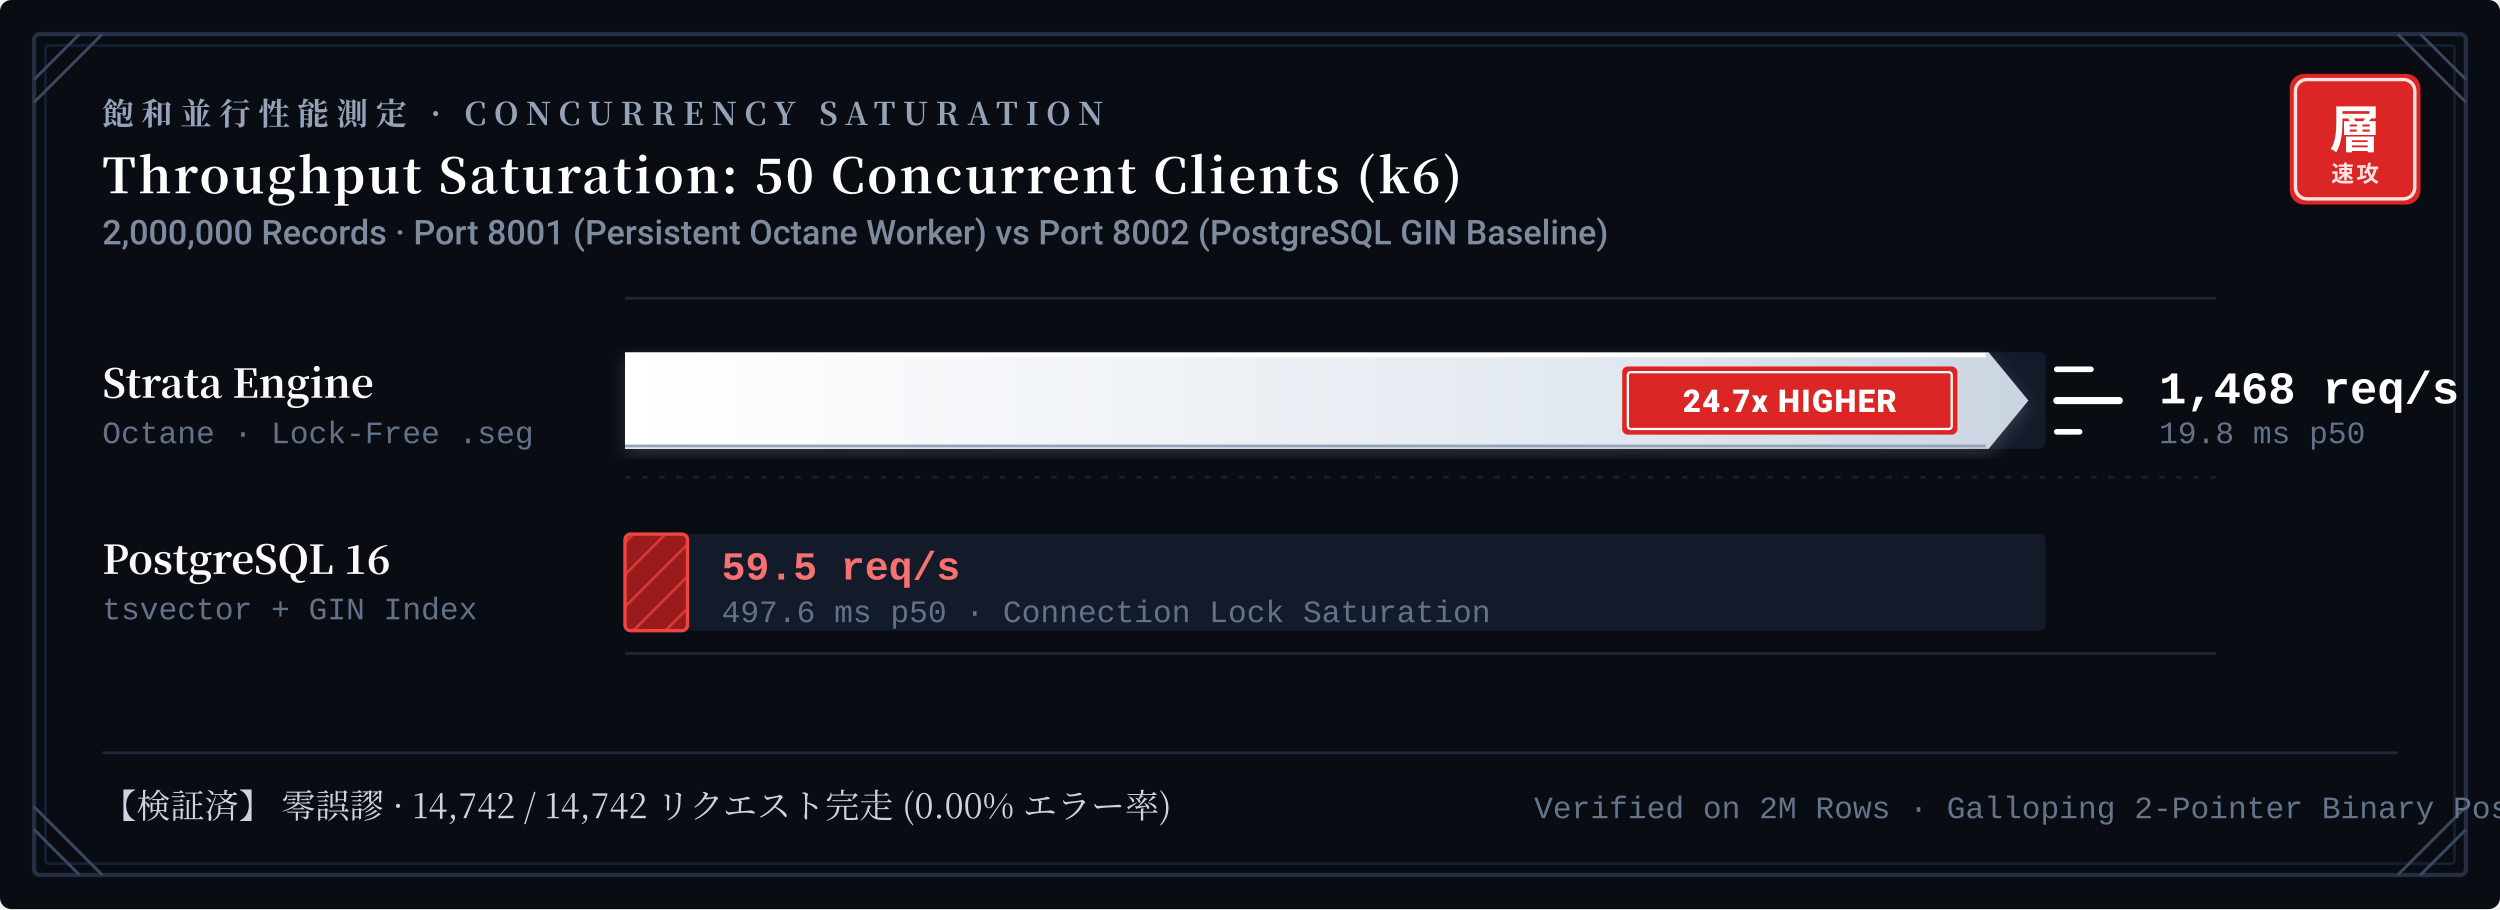
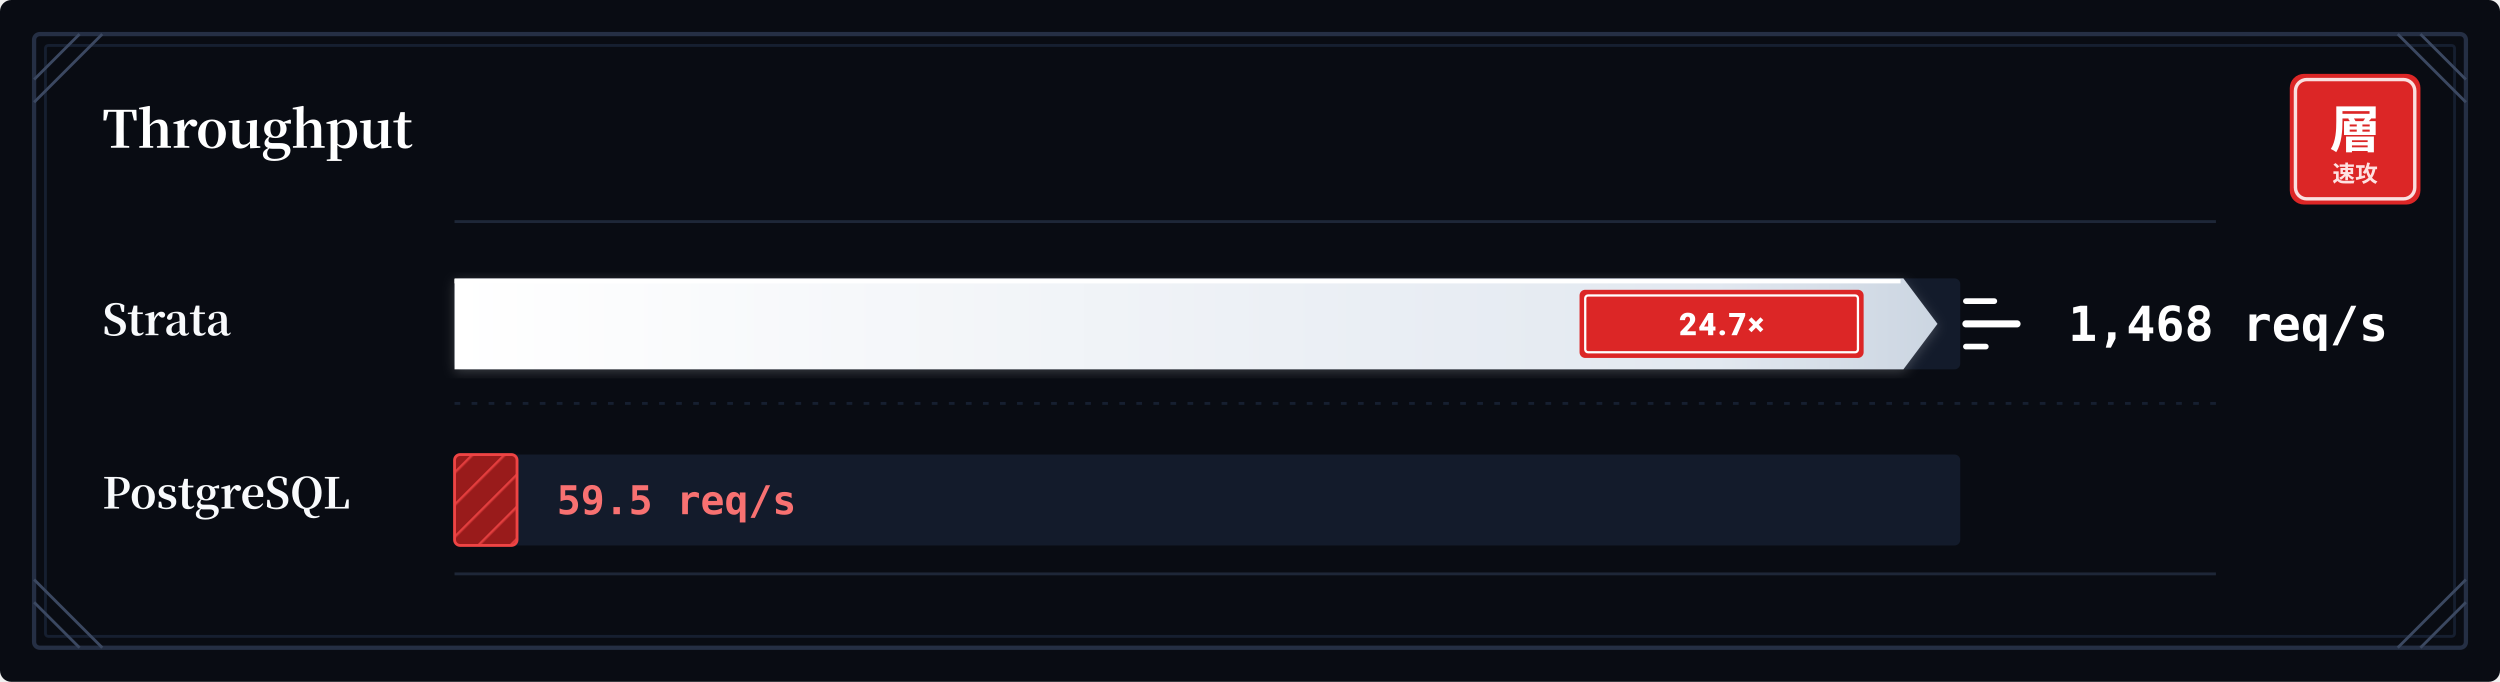
- <svg xmlns="http://www.w3.org/2000/svg" width="880" height="320" viewBox="0 0 880 320" fill="none">
+ <svg xmlns="http://www.w3.org/2000/svg" width="880" height="240" viewBox="0 0 880 240" fill="none">
  <defs>
    <style>
-       .serif { font-family: "Hiragino Mincho ProN", "Yu Mincho", "Noto Serif CJK JP", ui-serif, Georgia, Cambria, "Times New Roman", serif; }
-       .mono { font-family: ui-monospace, SFMono-Regular, Menlo, Monaco, Consolas, "Liberation Mono", "Courier New", monospace; }
+       .serif { font-family: "Hiragino Mincho ProN", "Yu Mincho", "Noto Serif CJK JP", ui-serif, Georgia, serif; }
+       .mono { font-family: ui-monospace, SFMono-Regular, Menlo, Monaco, Consolas, monospace; }
      .sans { font-family: -apple-system, BlinkMacSystemFont, "Segoe UI", Roboto, Helvetica, Arial, sans-serif; }
-       .kanji-title { font-size: 11px; font-weight: 700; letter-spacing: 0.25em; fill: #94a3b8; text-transform: uppercase; }
-       .ink-title { font-size: 17px; font-weight: 800; letter-spacing: 0.05em; fill: #ffffff; }
-       .ink-sub { font-size: 12px; font-weight: 500; fill: #7e8b9f; }
-       .lbl-main { font-size: 14px; font-weight: 700; fill: #f8fafc; }
-       .lbl-meta { font-size: 11px; font-weight: 500; fill: #627288; }
-       .val-strata { font-size: 16px; font-weight: 800; fill: #ffffff; }
-       .val-pg { font-size: 14px; font-weight: 700; fill: #f87171; }
-       .seal-text { font-family: "Hiragino Mincho ProN", "Yu Mincho", serif; font-size: 18px; font-weight: 900; fill: #ffffff; }
-       .seal-sub { font-family: "Hiragino Mincho ProN", serif; font-size: 8px; font-weight: 700; fill: #fee2e2; letter-spacing: 0.1em; }
+       .title { font-size: 18px; font-weight: 800; letter-spacing: -0.01em; fill: #ffffff; }
+       .entity { font-size: 15px; font-weight: 700; fill: #f8fafc; }
+       .metric-strata { font-size: 17px; font-weight: 800; fill: #ffffff; }
+       .metric-pg { font-size: 14px; font-weight: 700; fill: #f87171; }
+       .hanko { font-family: "Hiragino Mincho ProN", "Yu Mincho", serif; font-size: 18px; font-weight: 900; fill: #ffffff; }
+       .hanko-sub { font-family: "Hiragino Mincho ProN", serif; font-size: 8px; font-weight: 700; fill: #fee2e2; }
    </style>
-     <pattern id="ink-crosshatch" width="8" height="8" patternTransform="rotate(45 0 0)" patternUnits="userSpaceOnUse">
-       <line x1="0" y1="0" x2="0" y2="8" stroke="#ef4444" stroke-width="1.8" stroke-opacity="0.75" />
+     <pattern id="ink-hatch" width="8" height="8" patternTransform="rotate(45 0 0)" patternUnits="userSpaceOnUse">
+       <line x1="0" y1="0" x2="0" y2="8" stroke="#ef4444" stroke-width="1.8" stroke-opacity="0.8" />
    </pattern>
-     <linearGradient id="sumi-blade" x1="0%" y1="0%" x2="100%" y2="0%">
+     <linearGradient id="blade" x1="0%" y1="0%" x2="100%" y2="0%">
      <stop offset="0%" stop-color="#ffffff" />
-       <stop offset="70%" stop-color="#e2e8f0" />
+       <stop offset="85%" stop-color="#e2e8f0" />
      <stop offset="100%" stop-color="#cbd5e1" />
    </linearGradient>
-     <filter id="ink-bloom" x="-10%" y="-10%" width="120%" height="120%">
-       <feDropShadow dx="0" dy="2" stdDeviation="3" flood-color="#ffffff" flood-opacity="0.15" />
+     <filter id="bloom" x="-10%" y="-10%" width="120%" height="120%">
+       <feDropShadow dx="0" dy="1" stdDeviation="2" flood-color="#ffffff" flood-opacity="0.2" />
    </filter>
  </defs>
-   <rect x="0" y="0" width="880" height="320" rx="4" fill="#090c13" />
-   <rect x="12" y="12" width="856" height="296" rx="2" stroke="#252f44" stroke-width="1.5" />
-   <rect x="16" y="16" width="848" height="288" rx="1" stroke="#161f30" stroke-width="1" />
+   <rect x="0" y="0" width="880" height="240" rx="4" fill="#090c13" />
+   <rect x="12" y="12" width="856" height="216" rx="2" stroke="#252f44" stroke-width="1.5" />
+   <rect x="16" y="16" width="848" height="208" rx="1" stroke="#161f30" stroke-width="1" />
  <path d="M 12 28 L 28 12 M 12 36 L 36 12" stroke="#3b4861" stroke-width="1" />
  <path d="M 868 28 L 852 12 M 868 36 L 844 12" stroke="#3b4861" stroke-width="1" />
-   <path d="M 12 292 L 28 308 M 12 284 L 36 308" stroke="#3b4861" stroke-width="1" />
-   <path d="M 868 292 L 852 308 M 868 284 L 844 308" stroke="#3b4861" stroke-width="1" />
+   <path d="M 12 212 L 28 228 M 12 204 L 36 228" stroke="#3b4861" stroke-width="1" />
+   <path d="M 868 212 L 852 228 M 868 204 L 844 228" stroke="#3b4861" stroke-width="1" />
  <g transform="translate(806, 26)">
    <rect x="0" y="0" width="46" height="46" rx="5" fill="#dc2626" />
    <rect x="2" y="2" width="42" height="42" rx="4" stroke="#ffffff" stroke-width="1.2" stroke-opacity="0.85" fill="none" />
-     <text x="23" y="26" text-anchor="middle" class="seal-text">層</text>
-     <text x="23" y="38" text-anchor="middle" class="seal-sub">速攻</text>
+     <text x="23" y="26" text-anchor="middle" class="hanko">層</text>
+     <text x="23" y="38" text-anchor="middle" class="hanko-sub">速攻</text>
  </g>
-   <text x="36" y="44" class="serif kanji-title">飽和並行性能測定 · CONCURRENCY SATURATION</text>
-   <text x="36" y="68" class="serif ink-title">Throughput Saturation: 50 Concurrent Clients (k6)</text>
-   <text x="36" y="86" class="sans ink-sub">2,000,000 Records · Port 8001 (Persistent Octane Worker) vs Port 8002 (PostgreSQL GIN Baseline)</text>
-   <line x1="220" y1="105" x2="780" y2="105" stroke="#1e2738" stroke-width="1" />
-   <line x1="220" y1="168" x2="780" y2="168" stroke="#161f30" stroke-dasharray="2 4" />
-   <line x1="220" y1="230" x2="780" y2="230" stroke="#1e2738" stroke-width="1" />
-   <g transform="translate(36, 118)">
-     <text x="0" y="22" class="serif lbl-main">Strata Engine</text>
-     <text x="0" y="38" class="mono lbl-meta">Octane · Lock-Free .seg</text>
-     <rect x="184" y="6" width="500" height="34" rx="2" fill="#131b2b" />
-     <path d="M 184 6 L 664 6 L 678 23 L 664 40 L 184 40 Z" fill="url(#sumi-blade)" filter="url(#ink-bloom)" />
-     <line x1="184" y1="7" x2="663" y2="7" stroke="#ffffff" stroke-width="1.5" />
-     <line x1="184" y1="39" x2="663" y2="39" stroke="#94a3b8" stroke-width="1" />
-     <line x1="688" y1="12" x2="700" y2="12" stroke="#ffffff" stroke-width="2" stroke-linecap="round" />
-     <line x1="688" y1="23" x2="710" y2="23" stroke="#ffffff" stroke-width="2.5" stroke-linecap="round" />
-     <line x1="688" y1="34" x2="696" y2="34" stroke="#ffffff" stroke-width="2" stroke-linecap="round" />
-     <text x="724" y="24" class="mono val-strata">1,468 req/s</text>
-     <text x="724" y="38" class="mono lbl-meta">19.8 ms p50</text>
-     <g transform="translate(535, 11)">
-       <rect x="0" y="0" width="118" height="24" rx="2" fill="#dc2626" />
-       <rect x="2" y="2" width="114" height="20" rx="1" stroke="#ffffff" stroke-width="0.8" fill="none" />
-       <text x="59" y="16" text-anchor="middle" class="sans" font-size="11" font-weight="900" fill="#ffffff" letter-spacing="0.04em">24.7x HIGHER</text>
+   <text x="36" y="52" class="serif title">Throughput</text>
+   <line x1="160" y1="78" x2="780" y2="78" stroke="#1e2738" stroke-width="1" />
+   <line x1="160" y1="142" x2="780" y2="142" stroke="#161f30" stroke-dasharray="2 4" />
+   <line x1="160" y1="202" x2="780" y2="202" stroke="#1e2738" stroke-width="1" />
+   <g transform="translate(36, 92)">
+     <text x="0" y="26" class="serif entity">Strata</text>
+     <rect x="124" y="6" width="530" height="32" rx="2" fill="#131b2b" />
+     <path d="M 124 6 L 634 6 L 646 22 L 634 38 L 124 38 Z" fill="url(#blade)" filter="url(#bloom)" />
+     <line x1="124" y1="7" x2="633" y2="7" stroke="#ffffff" stroke-width="1.5" />
+     <line x1="656" y1="14" x2="666" y2="14" stroke="#ffffff" stroke-width="2" stroke-linecap="round" />
+     <line x1="656" y1="22" x2="674" y2="22" stroke="#ffffff" stroke-width="2.5" stroke-linecap="round" />
+     <line x1="656" y1="30" x2="663" y2="30" stroke="#ffffff" stroke-width="2" stroke-linecap="round" />
+     <text x="692" y="28" class="mono metric-strata">1,468 req/s</text>
+     <g transform="translate(520, 10)">
+       <rect x="0" y="0" width="100" height="24" rx="2" fill="#dc2626" />
+       <rect x="2" y="2" width="96" height="20" rx="1" stroke="#ffffff" stroke-width="0.8" fill="none" />
+       <text x="50" y="16" text-anchor="middle" class="sans" font-size="11" font-weight="900" fill="#ffffff" letter-spacing="0.04em">24.7×</text>
    </g>
  </g>
-   <g transform="translate(36, 182)">
-     <text x="0" y="20" class="serif lbl-main">PostgreSQL 16</text>
-     <text x="0" y="36" class="mono lbl-meta">tsvector + GIN Index</text>
-     <rect x="184" y="6" width="500" height="34" rx="2" fill="#131b2b" />
-     <rect x="184" y="6" width="22" height="34" rx="2" fill="#991b1b" />
-     <rect x="184" y="6" width="22" height="34" rx="2" fill="url(#ink-crosshatch)" />
-     <rect x="184" y="6" width="22" height="34" rx="2" stroke="#ef4444" stroke-width="1.2" fill="none" />
-     <text x="218" y="22" class="mono val-pg">59.5 req/s</text>
-     <text x="218" y="37" class="mono lbl-meta">497.6 ms p50 · Connection Lock Saturation</text>
+   <g transform="translate(36, 154)">
+     <text x="0" y="25" class="serif entity">PostgreSQL</text>
+     <rect x="124" y="6" width="530" height="32" rx="2" fill="#131b2b" />
+     <rect x="124" y="6" width="22" height="32" rx="2" fill="#991b1b" />
+     <rect x="124" y="6" width="22" height="32" rx="2" fill="url(#ink-hatch)" />
+     <rect x="124" y="6" width="22" height="32" rx="2" stroke="#ef4444" stroke-width="1" fill="none" />
+     <text x="160" y="27" class="mono metric-pg">59.5 req/s</text>
  </g>
-   <line x1="36" y1="265" x2="844" y2="265" stroke="#1e2738" stroke-width="1" />
-   <text x="36" y="288" class="serif" font-size="12" fill="#cbd5e1">【検証済】 零誤謬 · 14,742 / 14,742 リクエスト完走 (0.00% エラー率)</text>
-   <text x="540" y="288" class="mono" font-size="11" fill="#64748b">Verified on 2M Rows · Galloping 2-Pointer Binary Postings</text>
</svg>
